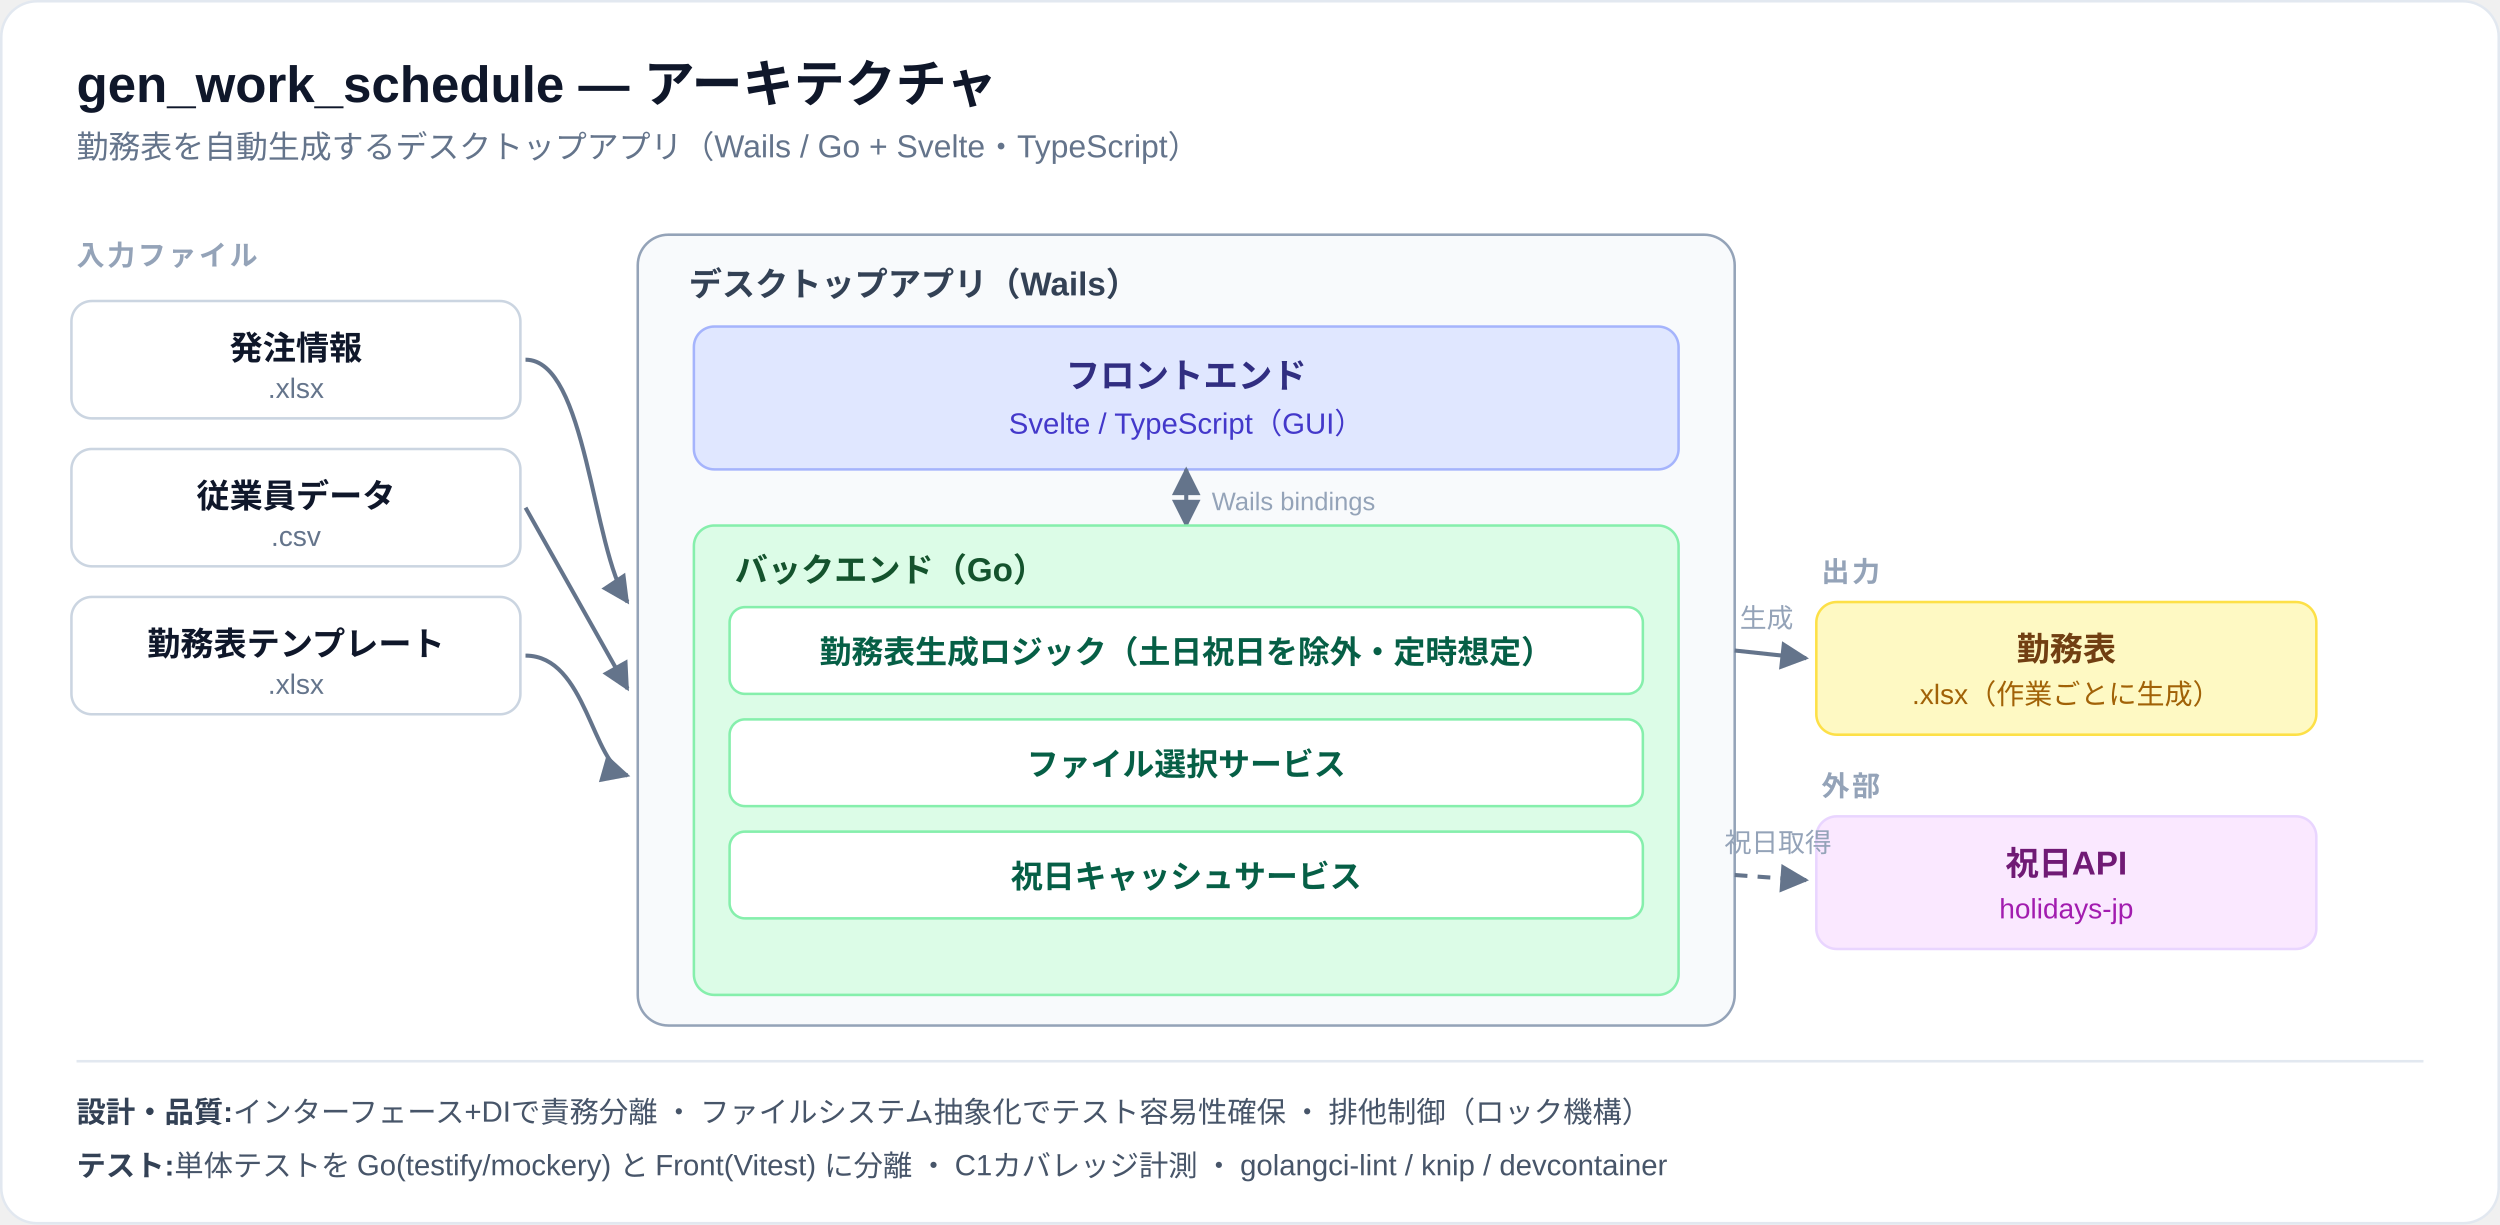
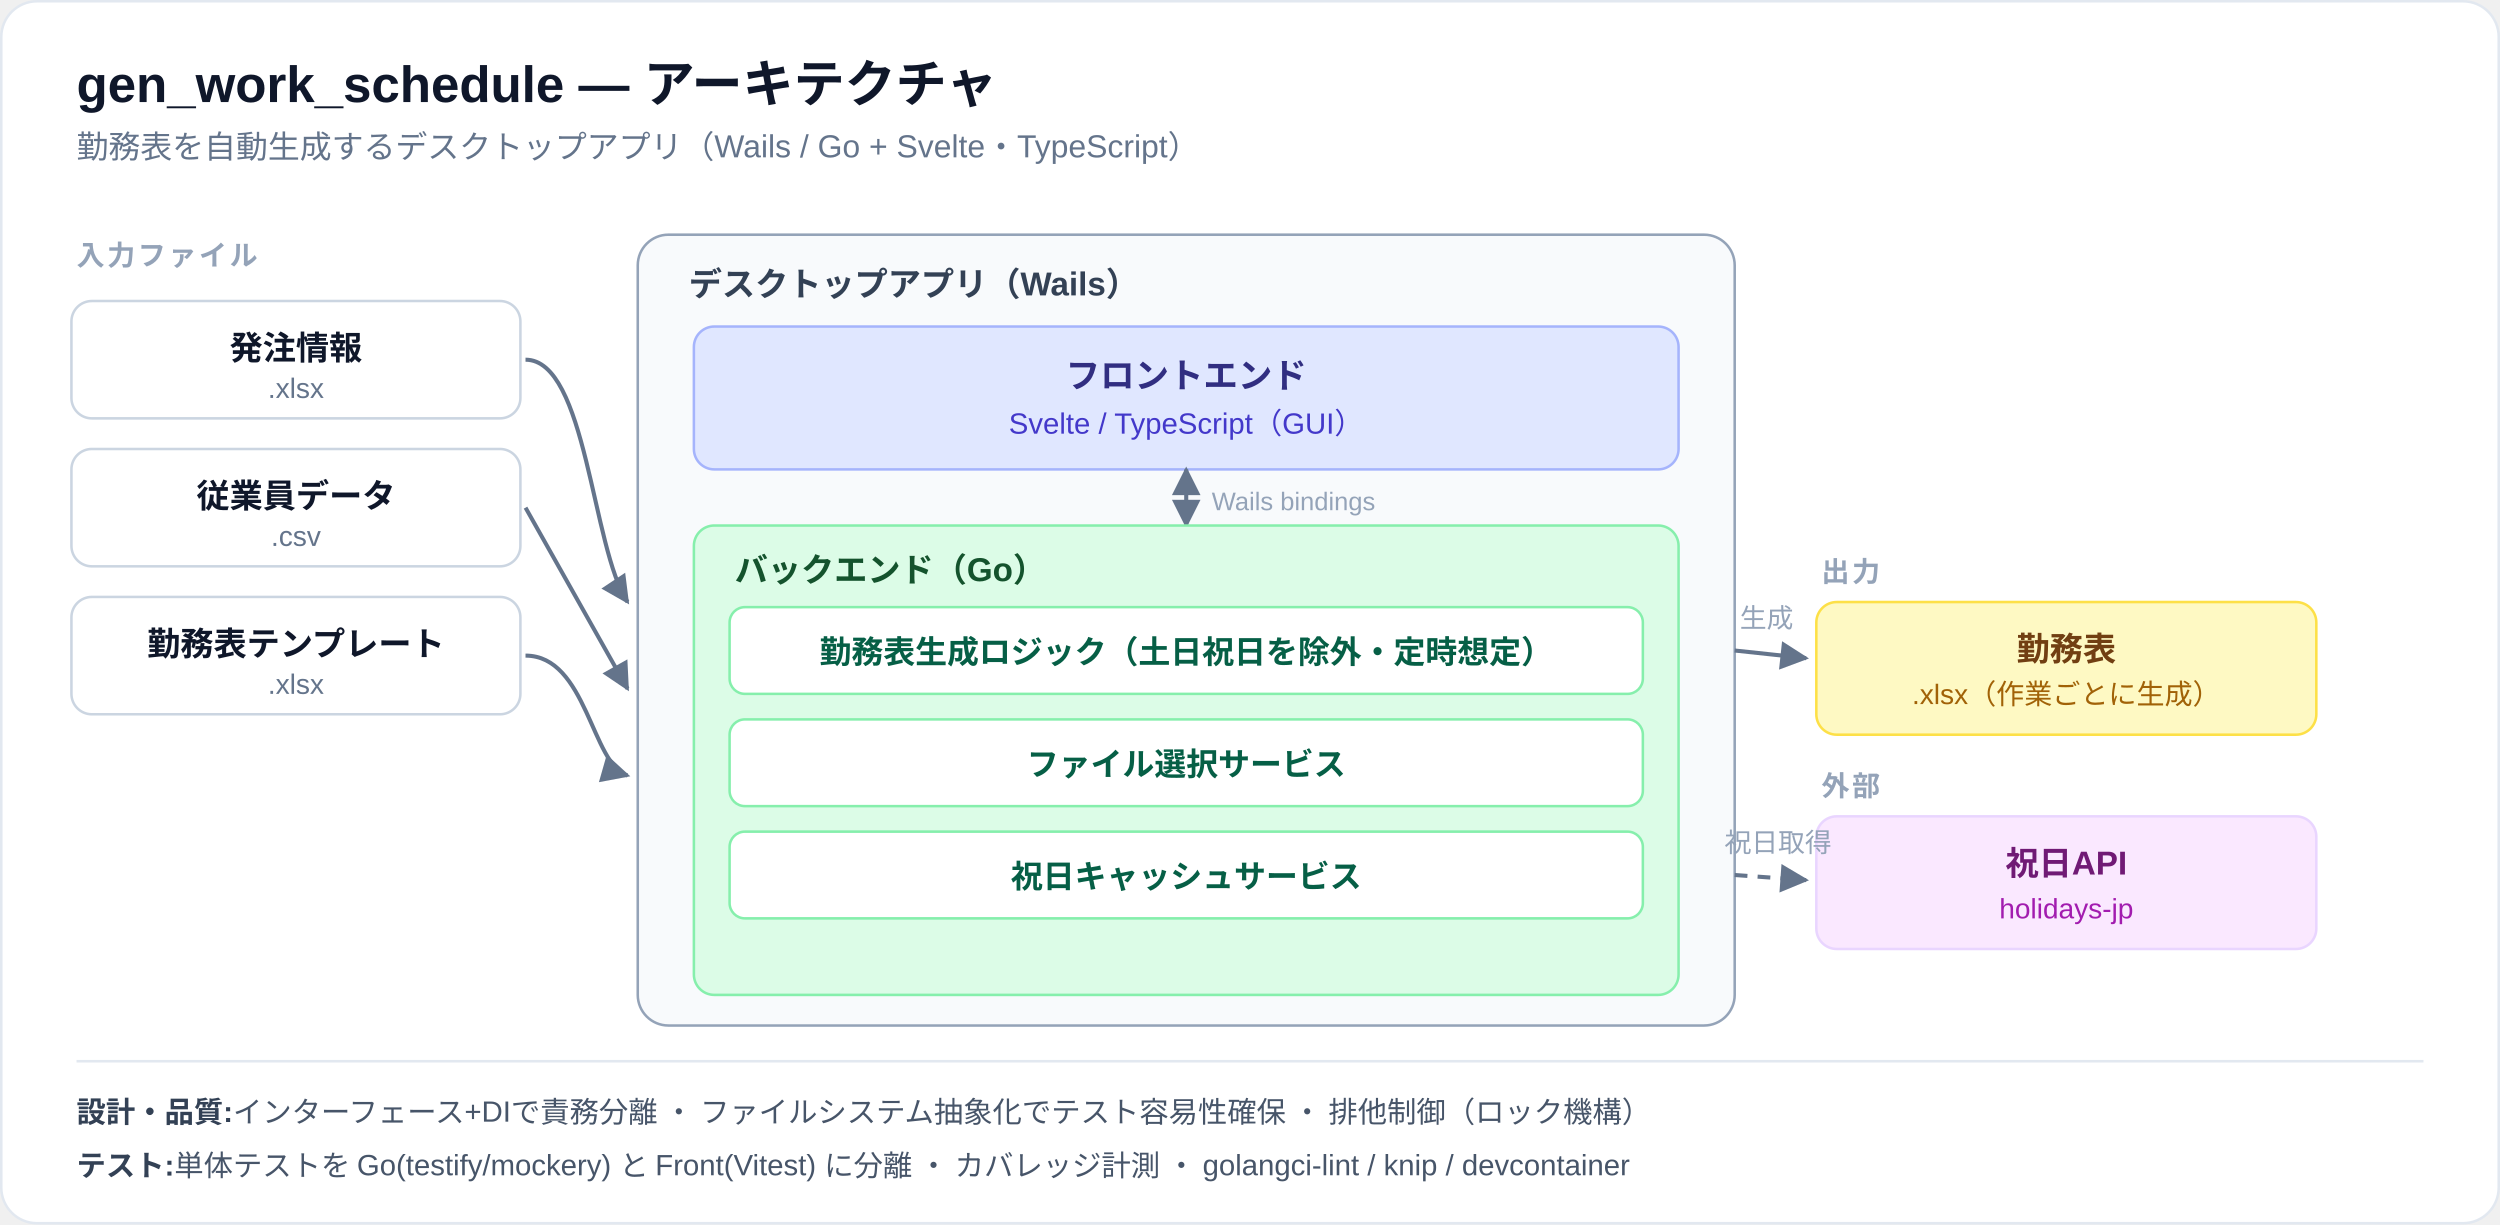
<svg xmlns="http://www.w3.org/2000/svg" width="980" height="480" viewBox="0 0 980 480" font-family="'Helvetica Neue', Arial, 'Hiragino Kaku Gothic ProN', 'Noto Sans JP', sans-serif">
  <defs>
    <marker id="arrow" viewBox="0 0 10 10" refX="9" refY="5" markerWidth="7" markerHeight="7" orient="auto-start-reverse">
      <path d="M0,0 L10,5 L0,10 z" fill="#64748b" />
    </marker>
  </defs>
  <rect x="0.5" y="0.5" width="979" height="479" rx="14" fill="#ffffff" stroke="#e2e8f0" />
  <text x="30" y="40" font-size="20" font-weight="700" fill="#0f172a">gen_work_schedule — アーキテクチャ</text>
  <text x="30" y="62" font-size="12.5" fill="#64748b">勤務表を自動生成するデスクトップアプリ（Wails / Go + Svelte・TypeScript）</text>
  <text x="30" y="104" font-size="11" font-weight="700" letter-spacing="1" fill="#94a3b8">入力ファイル</text>
  <g font-size="13" fill="#0f172a">
    <rect x="28" y="118" width="176" height="46" rx="8" fill="#ffffff" stroke="#cbd5e1" />
    <text x="116" y="141" text-anchor="middle" font-weight="600">発注情報</text>
    <text x="116" y="156" text-anchor="middle" font-size="11" fill="#64748b">.xlsx</text>
    <rect x="28" y="176" width="176" height="46" rx="8" fill="#ffffff" stroke="#cbd5e1" />
    <text x="116" y="199" text-anchor="middle" font-weight="600">従業員データ</text>
    <text x="116" y="214" text-anchor="middle" font-size="11" fill="#64748b">.csv</text>
    <rect x="28" y="234" width="176" height="46" rx="8" fill="#ffffff" stroke="#cbd5e1" />
    <text x="116" y="257" text-anchor="middle" font-weight="600">勤務表テンプレート</text>
    <text x="116" y="272" text-anchor="middle" font-size="11" fill="#64748b">.xlsx</text>
  </g>
  <g stroke="#64748b" stroke-width="1.6" fill="none">
    <path d="M206,141 C230,141 232,215 246,236" marker-end="url(#arrow)" />
    <path d="M206,199 L246,270" marker-end="url(#arrow)" />
    <path d="M206,257 C230,257 232,300 246,304" marker-end="url(#arrow)" />
  </g>
  <rect x="250" y="92" width="430" height="310" rx="12" fill="#f8fafc" stroke="#94a3b8" />
  <text x="270" y="116" font-size="13" font-weight="700" fill="#334155">デスクトップアプリ（Wails）</text>
  <rect x="272" y="128" width="386" height="56" rx="8" fill="#e0e7ff" stroke="#a5b4fc" />
  <text x="465" y="152" text-anchor="middle" font-size="13.5" font-weight="700" fill="#312e81">フロントエンド</text>
  <text x="465" y="170" text-anchor="middle" font-size="11.5" fill="#4338ca">Svelte / TypeScript（GUI）</text>
  <line x1="465" y1="184" x2="465" y2="206" stroke="#64748b" stroke-width="1.6" marker-start="url(#arrow)" marker-end="url(#arrow)" />
  <text x="475" y="200" font-size="10" fill="#94a3b8">Wails bindings</text>
  <rect x="272" y="206" width="386" height="184" rx="8" fill="#dcfce7" stroke="#86efac" />
  <text x="288" y="228" font-size="13" font-weight="700" fill="#14532d">バックエンド（Go）</text>
  <g font-size="12.5" fill="#065f46">
    <rect x="286" y="238" width="358" height="34" rx="6" fill="#ffffff" stroke="#86efac" />
    <text x="465" y="260" text-anchor="middle" font-weight="600">勤務表生成ロジック（土日祝日を除外・定時想定）</text>
    <rect x="286" y="282" width="358" height="34" rx="6" fill="#ffffff" stroke="#86efac" />
    <text x="465" y="304" text-anchor="middle" font-weight="600">ファイル選択サービス</text>
    <rect x="286" y="326" width="358" height="34" rx="6" fill="#ffffff" stroke="#86efac" />
    <text x="465" y="348" text-anchor="middle" font-weight="600">祝日キャッシュサービス</text>
  </g>
  <text x="714" y="228" font-size="11" font-weight="700" letter-spacing="1" fill="#94a3b8">出力</text>
  <rect x="712" y="236" width="196" height="52" rx="8" fill="#fef9c3" stroke="#fde047" />
  <text x="810" y="259" text-anchor="middle" font-size="13" font-weight="700" fill="#713f12">勤務表</text>
  <text x="810" y="276" text-anchor="middle" font-size="11" fill="#a16207">.xlsx（作業ごとに生成）</text>
  <line x1="680" y1="255" x2="708" y2="258" stroke="#64748b" stroke-width="1.6" marker-end="url(#arrow)" />
  <text x="682" y="246" font-size="10.5" fill="#94a3b8">生成</text>
  <text x="714" y="312" font-size="11" font-weight="700" letter-spacing="1" fill="#94a3b8">外部</text>
  <rect x="712" y="320" width="196" height="52" rx="8" fill="#fae8ff" stroke="#e9d5ff" />
  <text x="810" y="343" text-anchor="middle" font-size="13" font-weight="700" fill="#701a75">祝日API</text>
  <text x="810" y="360" text-anchor="middle" font-size="11" fill="#a21caf">holidays-jp</text>
  <line x1="680" y1="343" x2="708" y2="345" stroke="#64748b" stroke-width="1.6" stroke-dasharray="5 4" marker-end="url(#arrow)" />
  <text x="676" y="334" font-size="10.5" fill="#94a3b8">祝日取得</text>
  <line x1="30" y1="416" x2="950" y2="416" stroke="#e2e8f0" />
  <text x="30" y="440" font-size="11.5" fill="#475569">
    <tspan font-weight="700" fill="#334155">設計・品質: </tspan>インターフェース+DIで責務分離 ・ ファイルシステム抽象化でテスト容易性確保 ・ 排他制御（ロック機構）</text>
  <text x="30" y="461" font-size="11.5" fill="#475569">
-     <tspan font-weight="700" fill="#334155">テスト: </tspan>単体テストを Go(testify/mockery) と Front(Vitest) に分離 ・ C1カバレッジ計測 ・ golangci-lint / knip / devcontainer</text>
+     <tspan font-weight="700" fill="#334155">テスト: </tspan>単体テストを Go(testify/mockery) と Front(Vitest) に分離 ・ カバレッジ計測 ・ golangci-lint / knip / devcontainer</text>
</svg>
